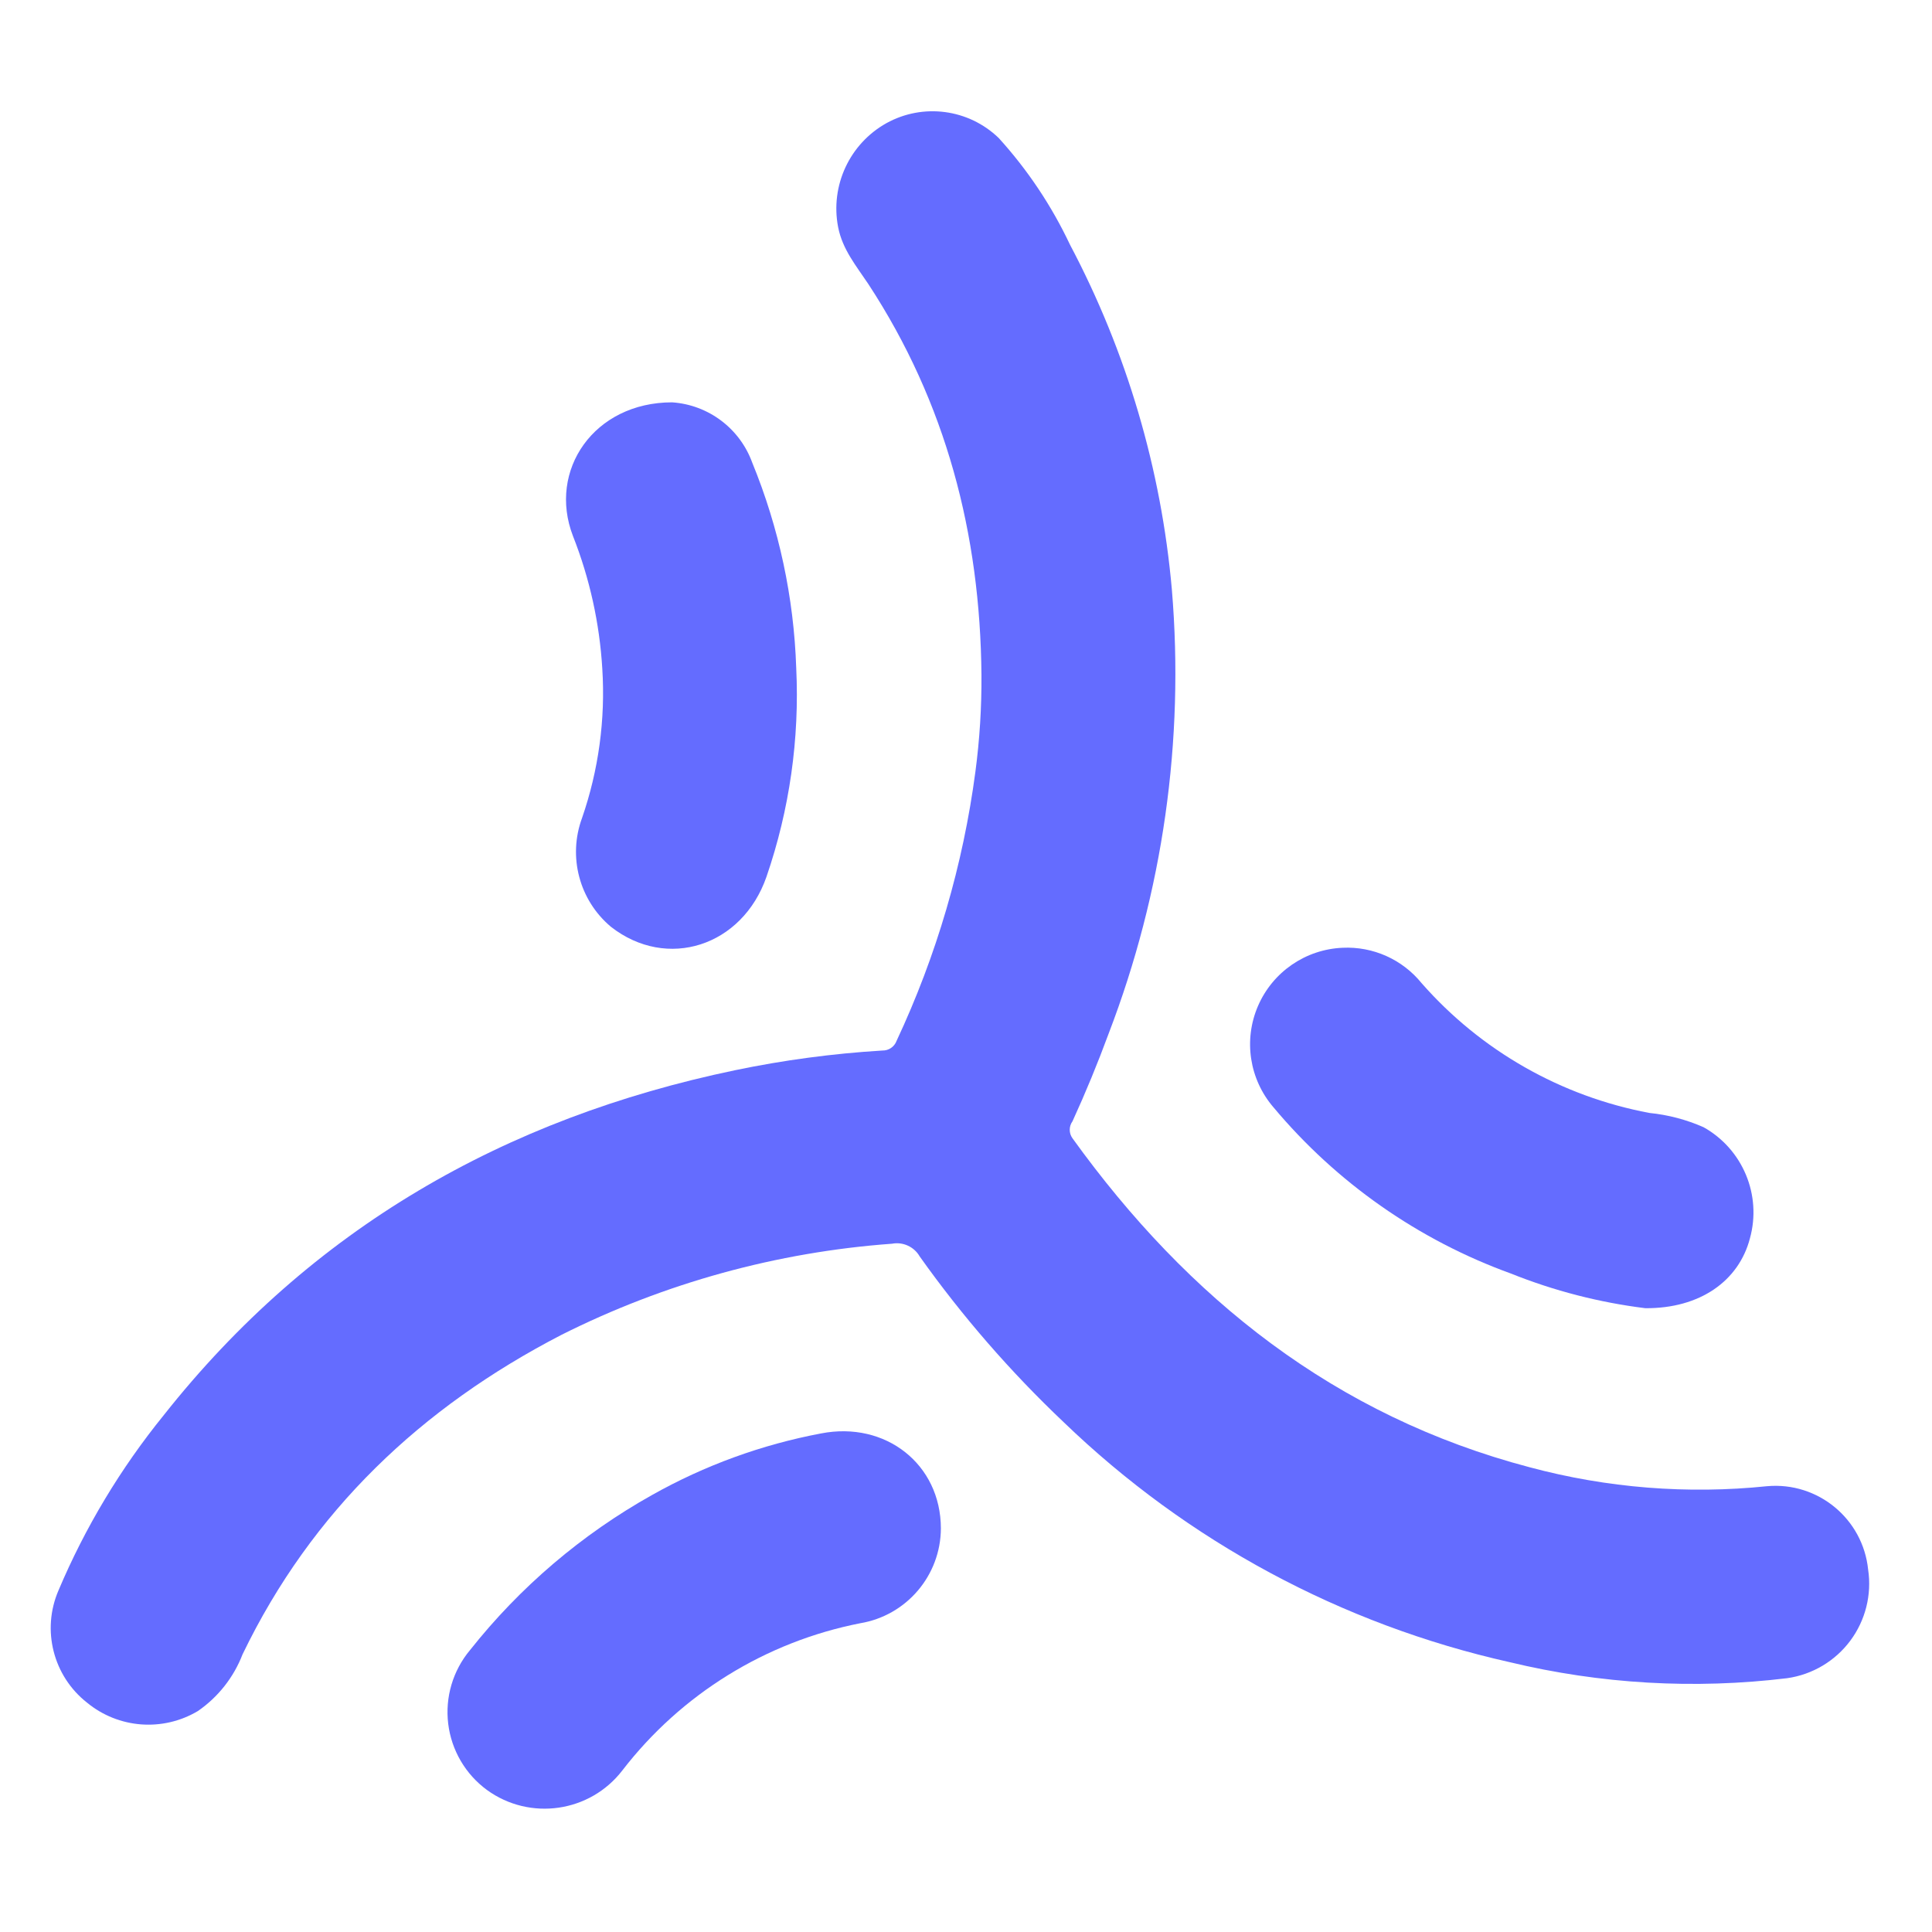
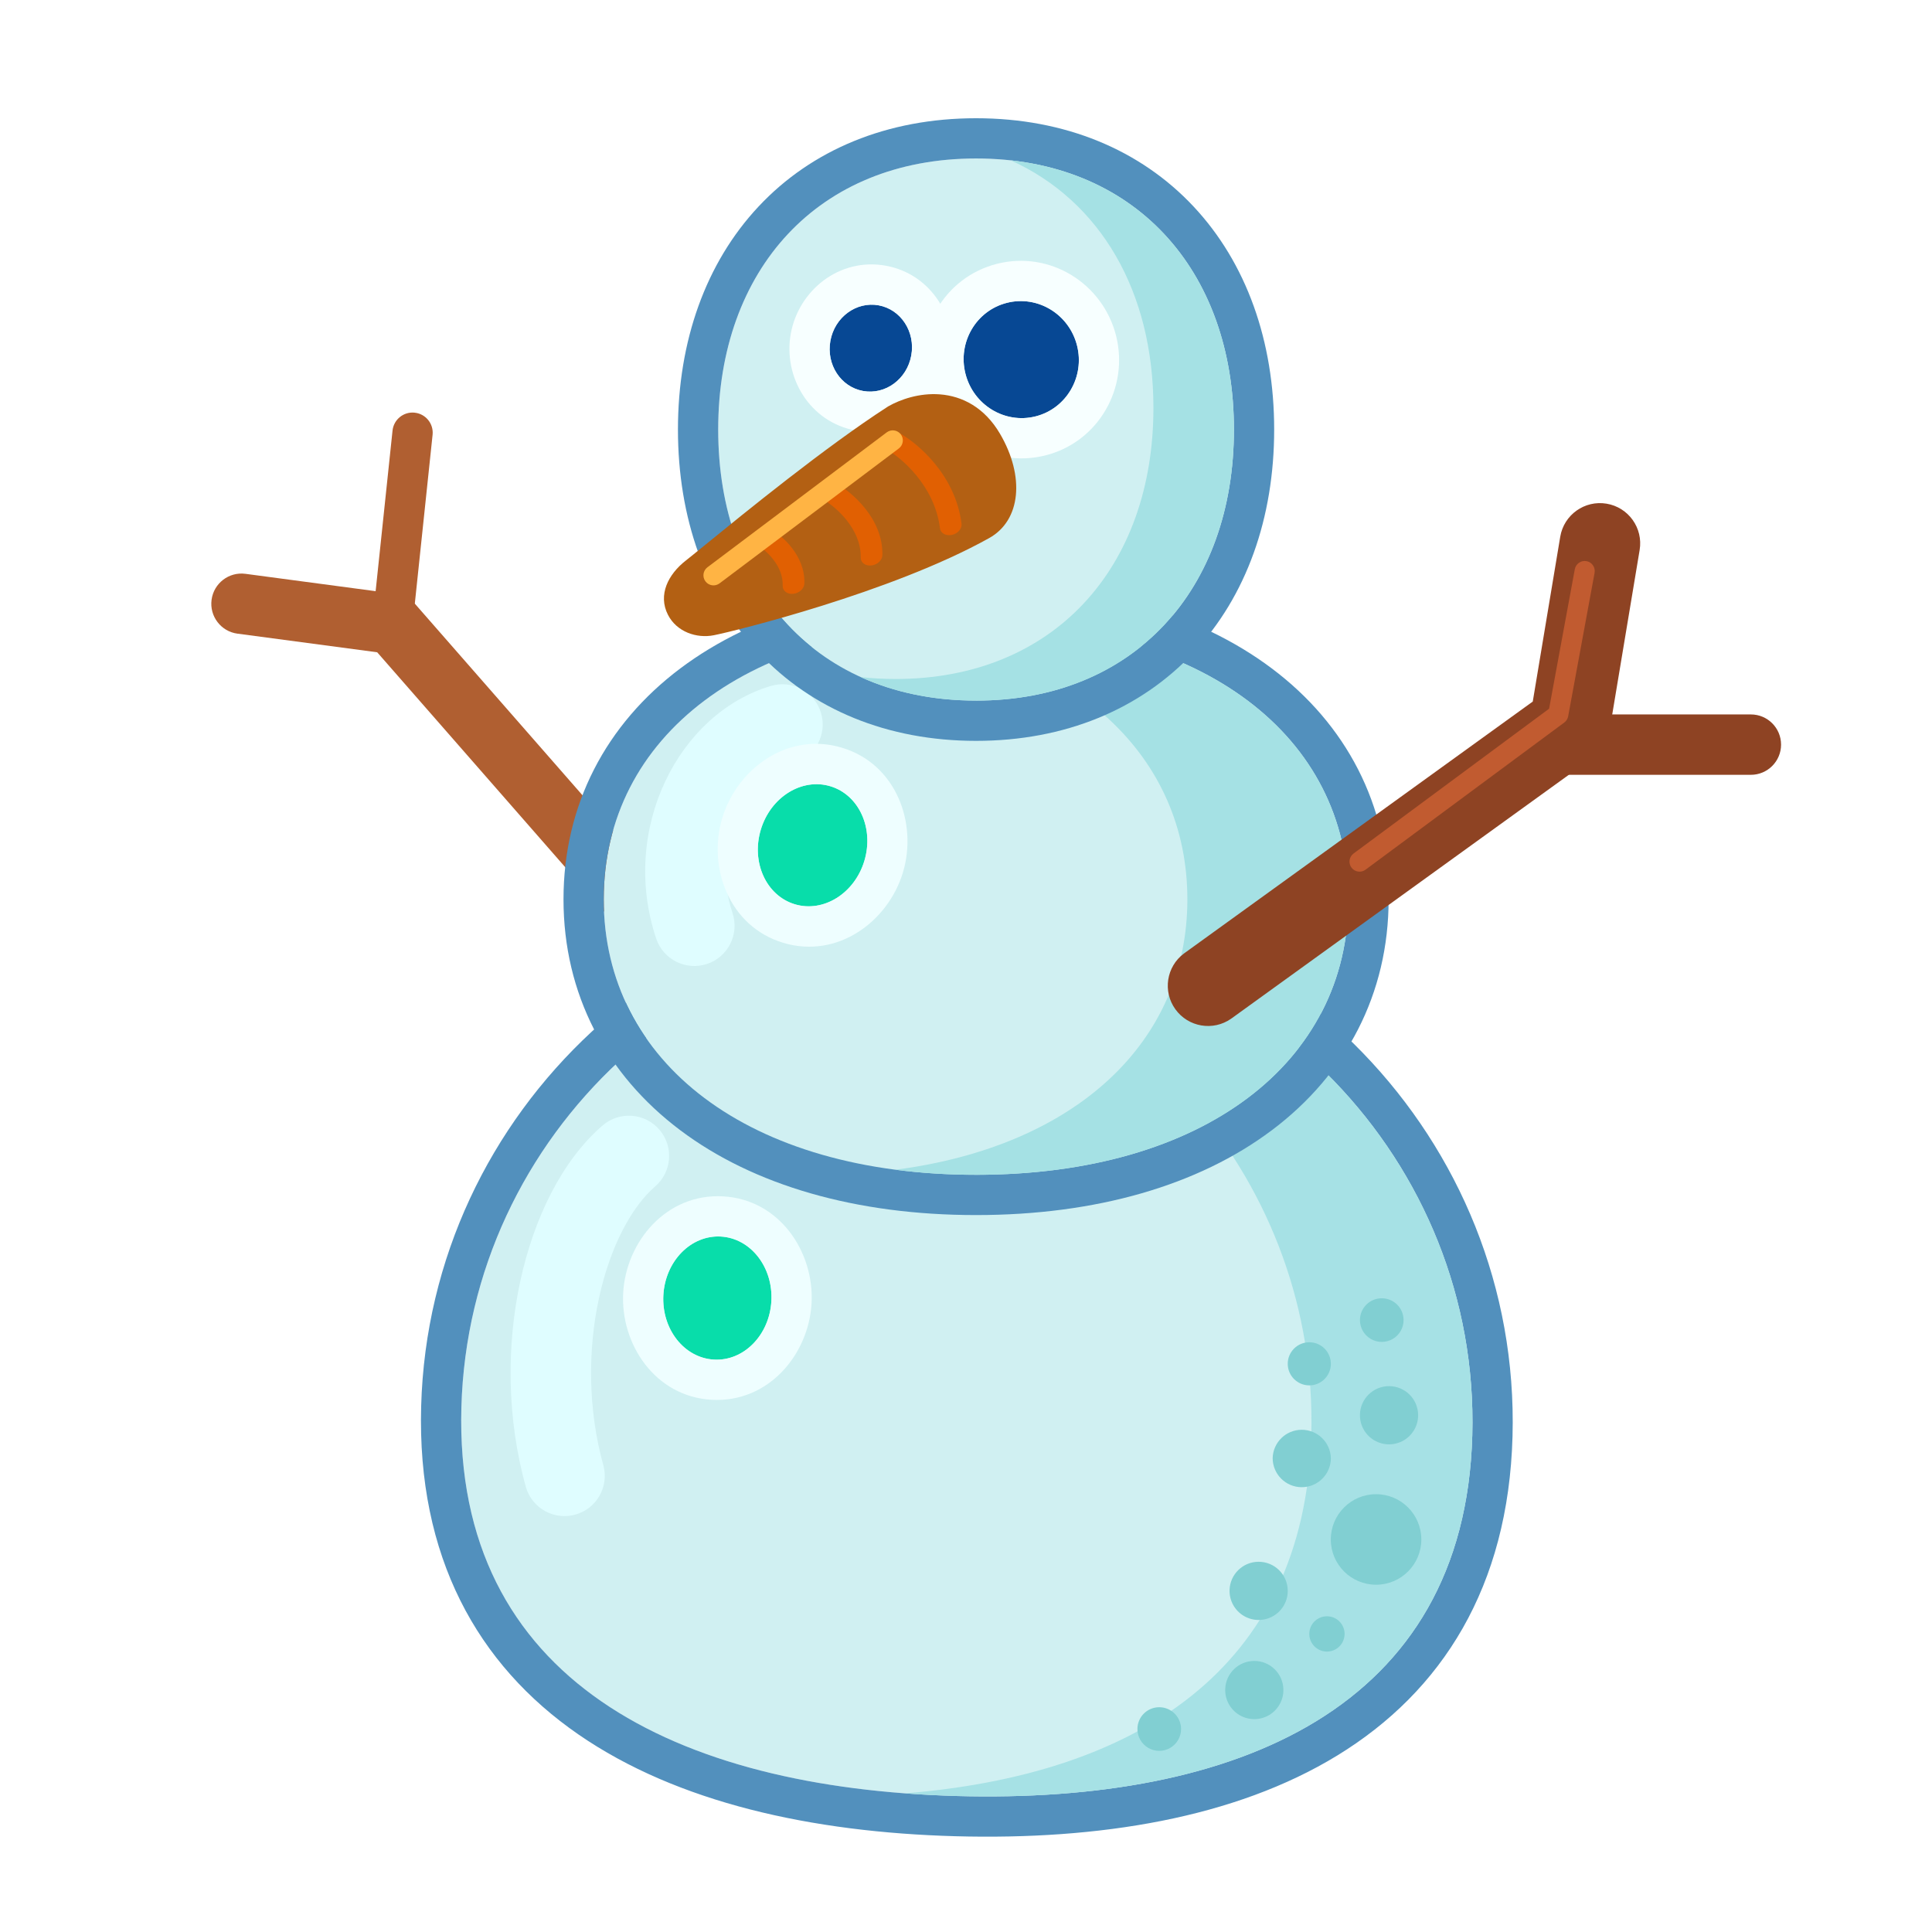
- <svg xmlns="http://www.w3.org/2000/svg" viewBox="0 0 160 160">
-   <path d="M81.28 55.9c-.1-11.67-2.93-22.55-9.37-32.38-1-1.5-2.14-2.86-2.5-4.71a8.1 8.1 0 014-8.61 7.89 7.89 0 019.3 1.23 35.999 35.999 0 015.9 8.83 75.18 75.18 0 018.44 28.58 83.211 83.211 0 01-5.23 36.74 102.983 102.983 0 01-3 7.28 1.2 1.2 0 000 1.41c9.58 13.3 21.76 23 37.85 27.24a54.37 54.37 0 0019.68 1.57 7.72 7.72 0 018.36 6.9 7.903 7.903 0 01-6.7 9 64.744 64.744 0 01-23-1.33 77.68 77.68 0 01-36.93-19.88 93.628 93.628 0 01-11.91-13.71 2.18 2.18 0 00-2.3-1.06 72.744 72.744 0 00-27.38 7.55c-11.6 6-20.67 14.58-26.4 26.45a10.134 10.134 0 01-3.7 4.7 8 8 0 01-9.19-.7 7.86 7.86 0 01-2.36-9.28 60.324 60.324 0 018.72-14.52c12.2-15.43 28.21-24.59 47.32-28.57A85.085 85.085 0 0173.07 87c.524.015 1-.307 1.18-.8a76.06 76.06 0 006.53-22.3c.351-2.652.518-5.325.5-8z" fill="#646cff" />
-   <path d="M136.26 108.34a44.742 44.742 0 01-11.13-2.87 46.108 46.108 0 01-19.66-13.76 8 8 0 015.72-13.22 7.93 7.93 0 016.54 2.93 33.27 33.27 0 0018.87 10.75c1.546.155 3.058.553 4.48 1.18a8.08 8.08 0 013.84 9.21c-.92 3.52-4.13 5.81-8.66 5.78zm-80.6-75.02a7.61 7.61 0 016.64 5 49.139 49.139 0 013.64 17 46.33 46.33 0 01-2.46 17.28c-2 5.77-8.24 7.79-12.89 4.15a8.1 8.1 0 01-2.39-9 31.679 31.679 0 001.68-12.36 35.77 35.77 0 00-2.43-11c-2.1-5.45 1.75-11.07 8.21-11.07zm22.26 93.25a8 8 0 01-6.68 7.86 32.88 32.88 0 00-19.7 12.19 8.13 8.13 0 01-11.21 1.62 8 8 0 01-1.41-11.58A51.043 51.043 0 0154 123.81a45.842 45.842 0 0114-5.1c5.35-1.04 9.91 2.56 9.92 7.86z" fill="#646cff" />
+ <svg xmlns="http://www.w3.org/2000/svg" t="1708592205116" class="icon" viewBox="0 0 1024 1024" version="1.1" p-id="2221" width="200" height="200">
+   <path d="M112.139 317.888a16 16 0 0 1 17.973-13.749l80 10.667a16 16 0 0 1 9.92 5.333l149.333 170.667a16 16 0 0 1-24.075 21.067L199.925 345.728l-74.037-9.867a16 16 0 0 1-13.749-17.973z" fill="#B05F31" p-id="2222" />
+   <path d="M219.787 218.731a10.667 10.667 0 0 1 9.493 11.723l-10.667 101.333a10.667 10.667 0 1 1-21.227-2.24l10.667-101.333a10.667 10.667 0 0 1 11.733-9.493z" fill="#B05F31" p-id="2223" />
+   <path d="M780.341 760.779c-4.021 145.035-125.44 195.232-273.397 191.136-147.947-4.107-266.411-60.949-262.4-205.973 4.021-145.035 127.221-259.285 275.179-255.189 147.947 4.107 264.64 125.003 260.619 270.027z" fill="#D0F0F2" p-id="2224" />
+   <path d="M708.747 930.475c-54.336 33.205-126.421 44.864-202.389 42.763-75.979-2.112-147.307-17.739-199.723-53.909-53.739-37.088-85.611-94.485-83.413-173.984 4.363-157.216 137.76-280.331 297.088-275.915 159.339 4.416 285.717 134.731 281.355 291.947-2.197 79.499-37.205 135.04-92.917 169.099z m-201.813 21.44c147.968 4.096 269.387-46.101 273.408-191.136 4.021-145.024-112.661-265.92-260.619-270.027-147.947-4.096-271.147 110.144-275.179 255.179-4.011 145.035 114.443 201.877 262.4 205.973z" fill="#5290BD" p-id="2225" />
+   <path d="M349.483 598.731a21.333 21.333 0 0 1-2.219 30.08c-12.245 10.581-23.808 31.477-29.824 59.36-5.92 27.392-5.888 59.019 2.432 88.747a21.333 21.333 0 0 1-41.077 11.499c-10.347-36.939-10.315-75.637-3.061-109.248 7.147-33.12 21.92-63.893 43.669-82.656a21.333 21.333 0 0 1 30.08 2.219z" fill="#DFFDFF" p-id="2226" />
+   <path d="M479.637 950.517c120.459-9.717 211.893-64.213 215.371-189.739 3.701-133.365-94.677-246.325-225.579-266.816a274.752 274.752 0 0 1 50.293-3.2c147.947 4.096 264.64 124.992 260.619 270.016-4.021 145.035-125.44 195.232-273.397 191.136a577.451 577.451 0 0 1-27.307-1.387z" fill="#A6E1E5" p-id="2227" />
+   <path d="M705.387 722.848a11.424 11.424 0 1 1-22.859 0 11.424 11.424 0 0 1 22.848 0zM751.637 749.696a15.424 15.424 0 1 1-30.837 0 15.424 15.424 0 0 1 30.837 0zM743.925 699.573a11.563 11.563 0 1 1-23.125 0 11.563 11.563 0 0 1 23.125 0zM753.333 815.947a23.989 23.989 0 1 1-47.979 0 23.989 23.989 0 0 1 47.979 0zM705.387 772.821a15.424 15.424 0 1 1-30.848 0 15.424 15.424 0 0 1 30.837 0zM712.661 865.92a9.355 9.355 0 1 1-18.709 0 9.355 9.355 0 0 1 18.709 0zM680.224 895.339a15.424 15.424 0 1 1-30.837 0 15.424 15.424 0 0 1 30.837 0zM682.528 842.784a15.424 15.424 0 1 1-30.837 0 15.424 15.424 0 0 1 30.837 0zM625.984 916.32a11.563 11.563 0 1 1-23.125 0 11.563 11.563 0 0 1 23.125 0z" fill="#81CFD2" p-id="2228" />
+   <path d="M714.667 476.672c0 86.187-76.565 145.995-197.333 145.995S320 562.859 320 476.661C320 390.485 396.565 330.667 517.333 330.667S714.667 390.475 714.667 476.672z" fill="#D0F0F2" p-id="2229" />
+   <path d="M674.101 599.04C635.221 628.267 581.013 644.011 517.333 644.011c-63.669 0-117.899-15.744-156.768-44.96C321.205 569.483 298.667 526.784 298.667 476.672c0-50.112 22.539-92.811 61.899-122.389C399.445 325.088 453.653 309.333 517.333 309.333c63.669 0 117.899 15.744 156.768 44.96C713.461 383.851 736 426.56 736 476.661c0 50.112-22.539 92.811-61.899 122.389zM517.333 622.677c120.768 0 197.333-59.808 197.333-146.005C714.667 390.485 638.101 330.667 517.333 330.667S320 390.475 320 476.672c0 86.187 76.565 145.995 197.333 145.995z" fill="#5290BD" p-id="2230" />
+   <path d="M435.179 377.952a21.333 21.333 0 0 1-14.4 26.507c-23.04 6.816-45.227 41.419-32.533 79.467a21.333 21.333 0 1 1-40.48 13.483c-19.328-57.952 11.829-119.349 60.907-133.867a21.333 21.333 0 0 1 26.507 14.4z" fill="#DFFDFF" p-id="2231" />
+   <path d="M474.667 619.989C570.517 607.488 629.333 552.213 629.333 476.661c0-75.541-58.816-130.816-154.667-143.317a330.027 330.027 0 0 1 42.667-2.677C638.101 330.667 714.667 390.475 714.667 476.672c0 86.187-76.565 145.995-197.333 145.995a330.027 330.027 0 0 1-42.667-2.667z" fill="#A5E1E4" p-id="2232" />
+   <path d="M654.005 227.669c0 84.811-53.035 143.659-136.672 143.659s-136.672-58.848-136.672-143.659c0-84.821 53.035-143.669 136.672-143.669s136.672 58.848 136.672 143.669z" fill="#D0F0F2" p-id="2233" />
+   <path d="M632.597 345.888c-28.171 30.08-68.203 46.784-115.264 46.784-47.061 0-87.093-16.704-115.264-46.784-28.043-29.931-42.741-71.381-42.741-118.219 0-46.848 14.699-88.299 42.741-118.229 28.171-30.08 68.203-46.773 115.264-46.773 47.061 0 87.093 16.693 115.264 46.773 28.043 29.931 42.741 71.381 42.741 118.229 0 46.837-14.699 88.288-42.741 118.219zM517.333 371.339c83.637 0 136.672-58.859 136.672-143.68 0-84.8-53.035-143.659-136.672-143.659s-136.672 58.848-136.672 143.669c0 84.811 53.035 143.659 136.672 143.659z" fill="#5290BD" p-id="2234" />
+   <path d="M474.667 359.883c83.637 0 136.672-58.848 136.672-143.68 0-61.685-28.064-109.653-75.563-131.2 72.917 8.053 118.229 64.267 118.229 142.667 0 84.811-53.035 143.659-136.672 143.659-22.795 0-43.317-4.373-61.12-12.448 5.973 0.661 12.128 1.003 18.453 1.003z" fill="#A5E1E4" p-id="2235" />
+   <path d="M570.848 183.125c4.192 16.619-5.632 33.44-21.973 37.568-16.32 4.128-32.96-6.005-37.163-22.624-4.203-16.619 5.632-33.44 21.963-37.568 16.32-4.128 32.96 6.005 37.173 22.613z" fill="#074894" p-id="2236" />
+   <path d="M591.531 177.899c6.997 27.691-9.323 56.373-37.419 63.467-28.096 7.115-56.085-10.368-63.083-38.069-6.997-27.691 9.323-56.373 37.419-63.477 28.096-7.104 56.075 10.379 63.083 38.08z m-42.645 42.795c16.32-4.128 26.165-20.949 21.963-37.568-4.203-16.619-20.853-26.752-37.173-22.613-16.331 4.117-26.165 20.939-21.973 37.557 4.213 16.619 20.853 26.752 37.184 22.613z" fill="#F7FFFF" p-id="2237" />
+   <path d="M482.987 188.416c-2.272 12.544-13.717 20.96-25.557 18.805-11.84-2.144-19.584-14.048-17.301-26.592 2.272-12.533 13.717-20.949 25.547-18.805 11.84 2.155 19.595 14.059 17.312 26.592z" fill="#074894" p-id="2238" />
+   <path d="M503.979 192.235c-4.171 22.976-25.813 40.437-50.357 35.979-24.555-4.459-38.656-28.416-34.485-51.392 4.171-22.976 25.813-40.448 50.347-35.989 24.555 4.459 38.667 28.427 34.496 51.403z m-46.549 14.987c11.84 2.155 23.285-6.261 25.557-18.805 2.283-12.533-5.472-24.437-17.312-26.592-11.84-2.144-23.275 6.272-25.547 18.805-2.283 12.544 5.472 24.448 17.301 26.592z" fill="#F7FFFF" p-id="2239" />
+   <path d="M851.509 266.955a21.333 21.333 0 0 1 17.536 24.555l-16 96a21.333 21.333 0 0 1-8.555 13.781l-192 138.667a21.333 21.333 0 0 1-24.981-34.581L812.395 371.84l14.56-87.349a21.333 21.333 0 0 1 24.555-17.536z" fill="#8E4323" p-id="2240" />
+   <path d="M816 394.667a16 16 0 0 1 16-16h96a16 16 0 0 1 0 32h-96a16 16 0 0 1-16-16z" fill="#8E4323" p-id="2241" />
+   <path d="M840.885 297.419a5.333 5.333 0 0 1 4.277 6.208l-13.995 76a5.333 5.333 0 0 1-2.069 3.328l-105.333 77.995a5.333 5.333 0 0 1-6.357-8.565l103.648-76.757 13.621-73.92a5.333 5.333 0 0 1 6.208-4.288z" fill="#C15B30" p-id="2242" />
+   <path d="M458.133 456.267c-5.195 17.28-21.707 27.573-36.864 23.008-15.157-4.555-23.232-22.261-18.027-39.541 5.195-17.28 21.707-27.573 36.864-23.008 15.157 4.555 23.232 22.261 18.027 39.541z" fill="#08DDAA" p-id="2243" />
+   <path d="M478.571 462.411c-7.819 25.973-34.581 45.984-63.445 37.301-28.875-8.693-40.128-40.149-32.32-66.133 7.819-25.963 34.581-45.973 63.445-37.28 28.875 8.683 40.139 40.149 32.32 66.112z m-57.301 16.875c15.168 4.555 31.669-5.749 36.864-23.019 5.205-17.28-2.869-34.987-18.027-39.541-15.157-4.565-31.669 5.739-36.864 23.008-5.205 17.28 2.869 34.987 18.027 39.552z" fill="#EEFEFF" p-id="2244" />
+   <path d="M408.853 689.6c-1.013 18.027-14.645 31.904-30.453 31.019-15.808-0.885-27.808-16.203-26.805-34.208 1.013-18.016 14.645-31.893 30.453-31.019 15.808 0.885 27.797 16.203 26.795 34.208z" fill="#08DDAA" p-id="2245" />
+   <path d="M430.144 690.795c-1.515 27.072-22.827 52.8-52.928 51.125-30.101-1.675-48.427-29.621-46.912-56.704 1.504-27.072 22.827-52.8 52.928-51.125 30.101 1.675 48.427 29.621 46.912 56.704z m-51.733 29.824c15.797 0.885 29.429-13.003 30.432-31.019 1.003-18.005-10.987-33.323-26.795-34.208-15.808-0.885-29.44 13.003-30.453 31.019-1.003 18.016 10.997 33.323 26.805 34.208z" fill="#EEFEFF" p-id="2246" />
+   <path d="M520.832 235.307c-12.8-21.867-34.837-16.288-44.64-10.731-40.32 26.059-95.467 72.661-106.048 80.853-14.976 11.627-4.725 22.933 6.112 20.8 10.325-2.027 92.373-22.229 142.827-50.347 9.152-5.109 13.6-20.309 1.749-40.565z" fill="#E58B04" p-id="2247" />
+   <path d="M470.667 215.445l0.267-0.149c6.208-3.52 16.277-7.125 27.275-6.272 11.68 0.896 23.595 6.827 31.829 20.907 13.163 22.485 11.147 45.835-5.76 55.264-26.197 14.603-60.16 26.933-88.459 35.819-28.363 8.896-51.84 14.571-57.493 15.68-9.077 1.792-19.659-1.739-24.309-10.859-5.387-10.56 0.117-21.483 9.6-28.832 1.888-1.461 5.483-4.395 10.347-8.363 20.501-16.704 63.467-51.712 96.448-73.024l0.256-0.16z m5.525 9.131c9.803-5.547 31.84-11.147 44.64 10.741 11.851 20.256 7.403 35.456-1.76 40.565-50.432 28.117-132.491 48.32-142.816 50.347-10.837 2.133-21.088-9.173-6.112-20.8 2.091-1.611 5.931-4.747 11.061-8.917 20.768-16.928 62.645-51.04 94.987-71.936z" fill="#B36013" p-id="2248" />
+   <path d="M468.053 230.987c1.963-2.336 5.579-3.136 8.064-1.792 10.016 5.397 30.283 22.347 33.515 48.405 0.32 2.613-1.973 5.259-5.131 5.92-3.157 0.661-5.984-0.917-6.304-3.531-2.827-22.763-20.821-37.824-29.195-42.336-2.496-1.344-2.923-4.331-0.96-6.667zM434.88 257.653c2.005-2.304 5.632-3.061 8.085-1.675 4.341 2.443 10.528 7.147 15.616 13.547s9.333 14.837 9.099 24.725c-0.053 2.677-2.677 5.12-5.856 5.461-3.168 0.341-5.696-1.557-5.632-4.235 0.171-7.467-3.051-14.208-7.435-19.733a48.107 48.107 0 0 0-13.056-11.392c-2.464-1.387-2.827-4.373-0.821-6.699zM400.235 281.963c2.027-2.304 5.653-3.04 8.096-1.632 3.253 1.856 7.787 5.376 11.488 10.197 3.701 4.821 6.795 11.221 6.507 18.805-0.096 2.677-2.752 5.099-5.92 5.408-3.179 0.309-5.664-1.621-5.568-4.299 0.192-5.184-1.92-9.899-4.917-13.792a32.469 32.469 0 0 0-8.917-7.979c-2.453-1.397-2.795-4.395-0.768-6.709z" fill="#E16002" p-id="2249" />
+   <path d="M477.451 230.219a5.333 5.333 0 0 1-1.056 7.467l-95.019 71.509a5.333 5.333 0 0 1-6.411-8.533l95.019-71.499a5.333 5.333 0 0 1 7.467 1.056z" fill="#FFB444" p-id="2250" />
</svg>
